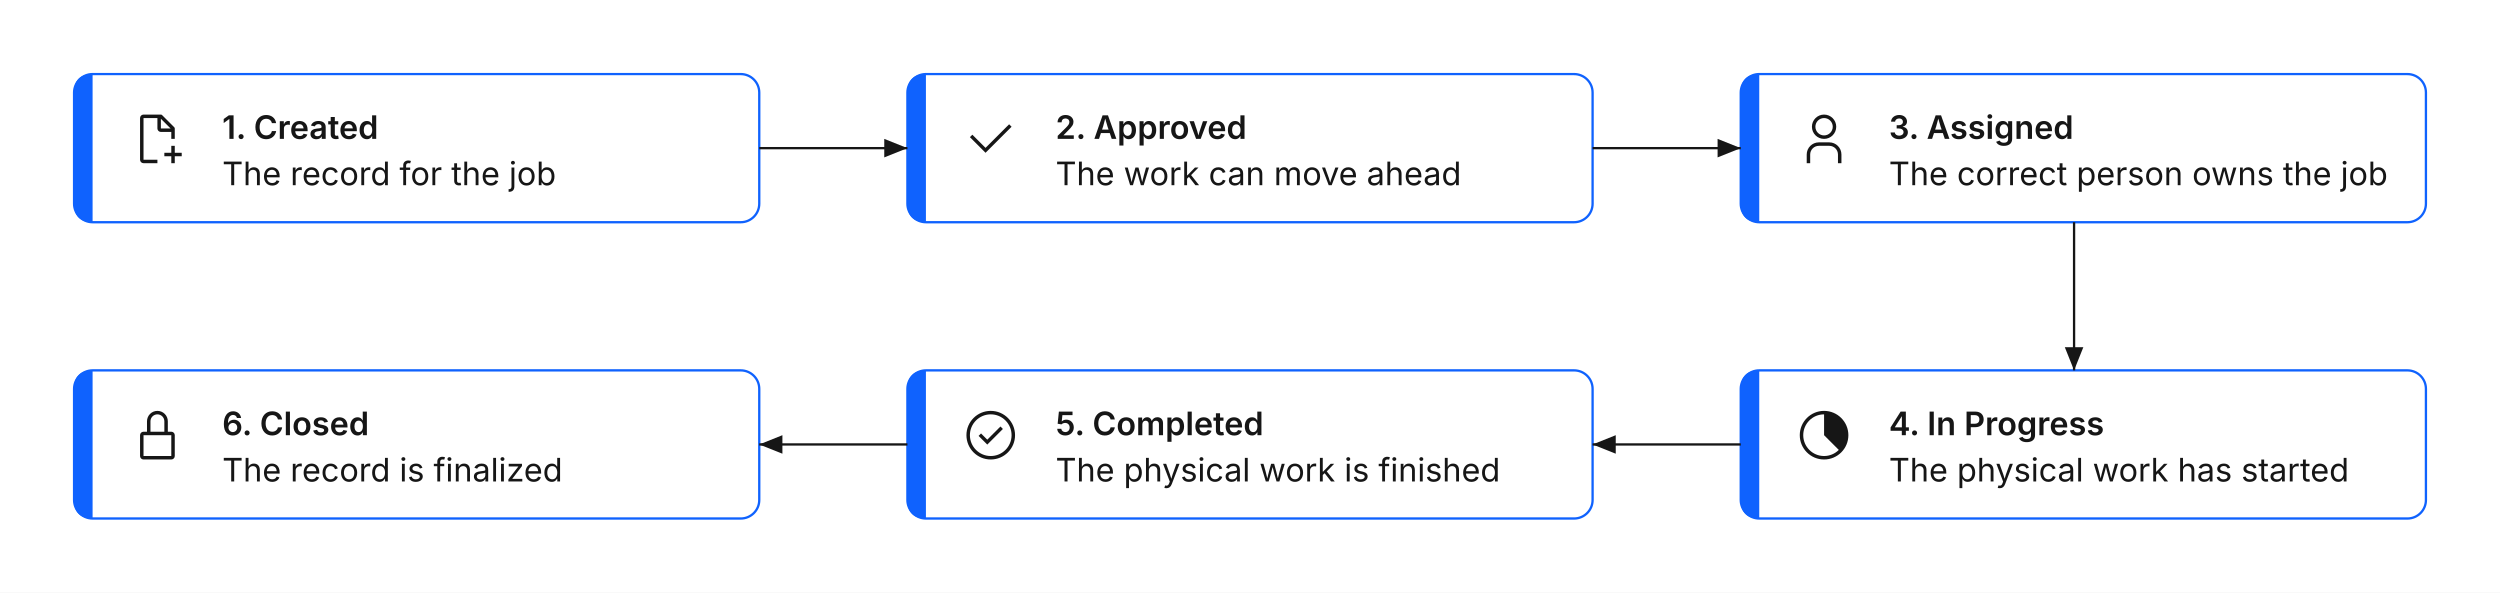
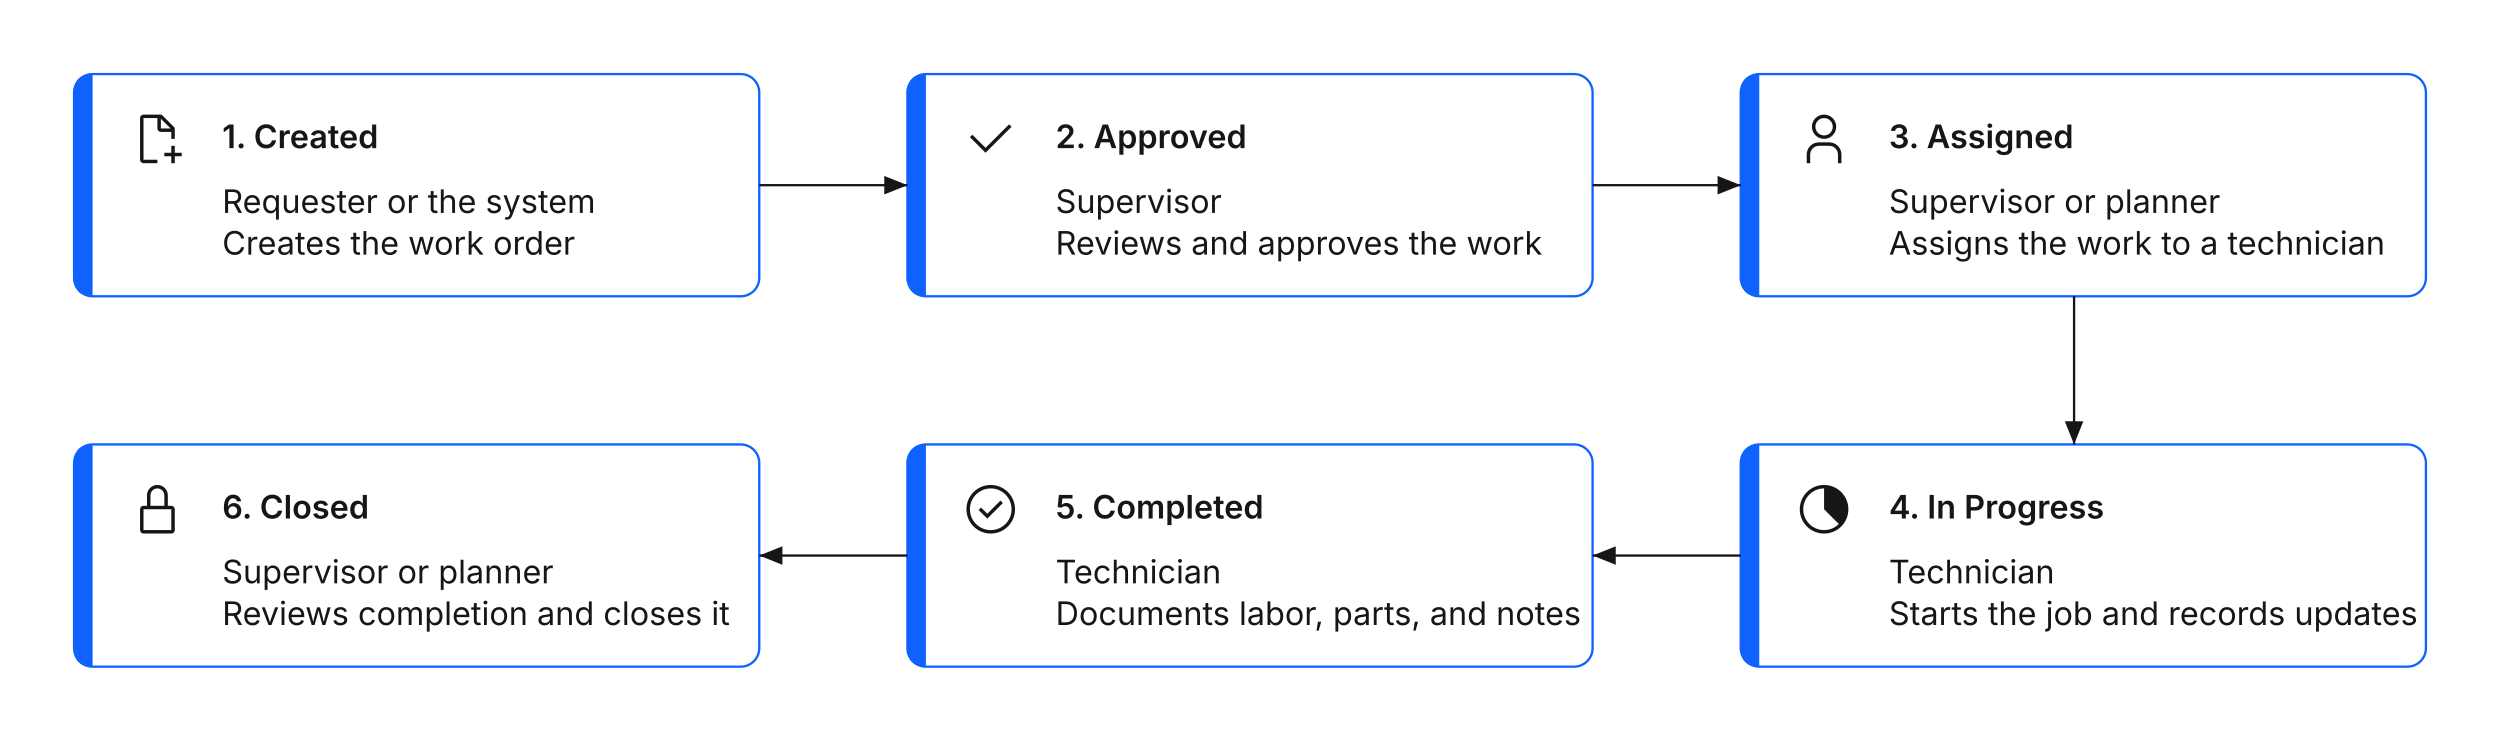
- <svg xmlns="http://www.w3.org/2000/svg" viewBox="0 0 1080 256" width="1080" height="256" role="img" aria-labelledby="t d" style="background:#ffffff; font-family:'IBM Plex Sans', -apple-system, sans-serif;">
+ <svg xmlns="http://www.w3.org/2000/svg" viewBox="0 0 1080 320" width="1080" height="320" role="img" aria-labelledby="t d" style="background:#ffffff; font-family:'IBM Plex Sans', -apple-system, sans-serif;">
  <defs>
    <marker id="arrow" viewBox="0 0 10 10" refX="10" refY="5" markerWidth="10" markerHeight="10" markerUnits="userSpaceOnUse" orient="auto">
      <path d="M 0 1 L 10 5 L 0 9 z" fill="#161616" />
    </marker>
  </defs>
  <rect width="100%" height="100%" fill="#ffffff" />
-   <rect class="node" id="n1" x="32" y="32" width="296" height="64" rx="8" ry="8" fill="#ffffff" stroke="#0f62fe" stroke-width="1" />
-   <path d="M 40 32 Q 32 32 32 40 V 88 Q 32 96 40 96 Z" fill="#0f62fe" />
+   <rect class="node" id="n1" x="32" y="32" width="296" height="96" rx="8" ry="8" fill="#ffffff" stroke="#0f62fe" stroke-width="1" />
+   <path d="M 40 32 Q 32 32 32 40 V 120 Q 32 128 40 128 Z" fill="#0f62fe" />
  <g transform="translate(56 48) scale(0.75)" fill="#161616">
    <path d="M30 24 26 24 26 20 24 20 24 24 20 24 20 26 24 26 24 30 26 30 26 26 30 26 30 24z" />
    <path d="M16,28H8V4h8v6a2.006,2.006,0,0,0,2,2h6v4h2V10a.909.909,0,0,0-.3-.7l-7-7A.909.909,0,0,0,18,2H8A2.006,2.006,0,0,0,6,4V28a2.006,2.006,0,0,0,2,2h8ZM18,4.4,23.6,10H18Z" />
  </g>
-   <text x="96" y="60" font-size="14" font-weight="600" fill="#161616">1. Created</text>
-   <text x="96" y="80" font-size="14" fill="#161616">The record for the job</text>
-   <rect class="node" id="n2" x="392" y="32" width="296" height="64" rx="8" ry="8" fill="#ffffff" stroke="#0f62fe" stroke-width="1" />
-   <path d="M 400 32 Q 392 32 392 40 V 88 Q 392 96 400 96 Z" fill="#0f62fe" />
+   <text x="96" y="64" font-size="14" font-weight="600" fill="#161616">1. Created</text>
+   <text x="96" y="92" font-size="14" fill="#161616">Requester or the system</text>
+   <text x="96" y="110" font-size="14" fill="#161616">Creates the work order</text>
+   <rect class="node" id="n2" x="392" y="32" width="296" height="96" rx="8" ry="8" fill="#ffffff" stroke="#0f62fe" stroke-width="1" />
+   <path d="M 400 32 Q 392 32 392 40 V 120 Q 392 128 400 128 Z" fill="#0f62fe" />
  <g transform="translate(416 48) scale(0.75)" fill="#161616">
    <path d="M13 24 4 15 5.414 13.586 13 21.171 26.586 7.586 28 9 13 24z" />
  </g>
-   <text x="456" y="60" font-size="14" font-weight="600" fill="#161616">2. Approved</text>
-   <text x="456" y="80" font-size="14" fill="#161616">The work can move ahead</text>
-   <rect class="node" id="n3" x="752" y="32" width="296" height="64" rx="8" ry="8" fill="#ffffff" stroke="#0f62fe" stroke-width="1" />
-   <path d="M 760 32 Q 752 32 752 40 V 88 Q 752 96 760 96 Z" fill="#0f62fe" />
+   <text x="456" y="64" font-size="14" font-weight="600" fill="#161616">2. Approved</text>
+   <text x="456" y="92" font-size="14" fill="#161616">Supervisor</text>
+   <text x="456" y="110" font-size="14" fill="#161616">Reviews and approves the work</text>
+   <rect class="node" id="n3" x="752" y="32" width="296" height="96" rx="8" ry="8" fill="#ffffff" stroke="#0f62fe" stroke-width="1" />
+   <path d="M 760 32 Q 752 32 752 40 V 120 Q 752 128 760 128 Z" fill="#0f62fe" />
  <g transform="translate(776 48) scale(0.75)" fill="#161616">
    <path d="M16,4a5,5,0,1,1-5,5,5,5,0,0,1,5-5m0-2a7,7,0,1,0,7,7A7,7,0,0,0,16,2Z" />
    <path d="M26,30H24V25a5,5,0,0,0-5-5H13a5,5,0,0,0-5,5v5H6V25a7,7,0,0,1,7-7h6a7,7,0,0,1,7,7Z" />
  </g>
-   <text x="816" y="60" font-size="14" font-weight="600" fill="#161616">3. Assigned</text>
-   <text x="816" y="80" font-size="14" fill="#161616">The correct person owns the job</text>
-   <rect class="node" id="n4" x="752" y="160" width="296" height="64" rx="8" ry="8" fill="#ffffff" stroke="#0f62fe" stroke-width="1" />
-   <path d="M 760 160 Q 752 160 752 168 V 216 Q 752 224 760 224 Z" fill="#0f62fe" />
-   <g transform="translate(776 176) scale(0.75)" fill="#161616">
+   <text x="816" y="64" font-size="14" font-weight="600" fill="#161616">3. Assigned</text>
+   <text x="816" y="92" font-size="14" fill="#161616">Supervisor or planner</text>
+   <text x="816" y="110" font-size="14" fill="#161616">Assigns the work to a technician</text>
+   <rect class="node" id="n4" x="752" y="192" width="296" height="96" rx="8" ry="8" fill="#ffffff" stroke="#0f62fe" stroke-width="1" />
+   <path d="M 760 192 Q 752 192 752 200 V 280 Q 752 288 760 288 Z" fill="#0f62fe" />
+   <g transform="translate(776 208) scale(0.75)" fill="#161616">
    <path d="M16,2A14,14,0,1,0,30,16,14.016,14.016,0,0,0,16,2Zm0,26A12,12,0,0,1,16,4V16l8.481,8.481A11.963,11.963,0,0,1,16,28Z" />
  </g>
-   <text x="816" y="188" font-size="14" font-weight="600" fill="#161616">4. In Progress</text>
-   <text x="816" y="208" font-size="14" fill="#161616">The physical work has started</text>
-   <rect class="node" id="n5" x="392" y="160" width="296" height="64" rx="8" ry="8" fill="#ffffff" stroke="#0f62fe" stroke-width="1" />
-   <path d="M 400 160 Q 392 160 392 168 V 216 Q 392 224 400 224 Z" fill="#0f62fe" />
-   <g transform="translate(416 176) scale(0.75)" fill="#161616">
+   <text x="816" y="224" font-size="14" font-weight="600" fill="#161616">4. In Progress</text>
+   <text x="816" y="252" font-size="14" fill="#161616">Technician</text>
+   <text x="816" y="270" font-size="14" fill="#161616">Starts the job and records updates</text>
+   <rect class="node" id="n5" x="392" y="192" width="296" height="96" rx="8" ry="8" fill="#ffffff" stroke="#0f62fe" stroke-width="1" />
+   <path d="M 400 192 Q 392 192 392 200 V 280 Q 392 288 400 288 Z" fill="#0f62fe" />
+   <g transform="translate(416 208) scale(0.75)" fill="#161616">
    <path d="M14 21.414 9 16.413 10.413 15 14 18.586 21.585 11 23 12.415 14 21.414z" />
    <path d="M16,2A14,14,0,1,0,30,16,14,14,0,0,0,16,2Zm0,26A12,12,0,1,1,28,16,12,12,0,0,1,16,28Z" />
  </g>
-   <text x="456" y="188" font-size="14" font-weight="600" fill="#161616">5. Completed</text>
-   <text x="456" y="208" font-size="14" fill="#161616">The physical work is finished</text>
-   <rect class="node" id="n6" x="32" y="160" width="296" height="64" rx="8" ry="8" fill="#ffffff" stroke="#0f62fe" stroke-width="1" />
-   <path d="M 40 160 Q 32 160 32 168 V 216 Q 32 224 40 224 Z" fill="#0f62fe" />
-   <g transform="translate(56 176) scale(0.75)" fill="#161616">
+   <text x="456" y="224" font-size="14" font-weight="600" fill="#161616">5. Completed</text>
+   <text x="456" y="252" font-size="14" fill="#161616">Technician</text>
+   <text x="456" y="270" font-size="14" fill="#161616">Documents labor, parts, and notes</text>
+   <rect class="node" id="n6" x="32" y="192" width="296" height="96" rx="8" ry="8" fill="#ffffff" stroke="#0f62fe" stroke-width="1" />
+   <path d="M 40 192 Q 32 192 32 200 V 280 Q 32 288 40 288 Z" fill="#0f62fe" />
+   <g transform="translate(56 208) scale(0.75)" fill="#161616">
    <path d="M24,14H22V8A6,6,0,0,0,10,8v6H8a2,2,0,0,0-2,2V28a2,2,0,0,0,2,2H24a2,2,0,0,0,2-2V16A2,2,0,0,0,24,14ZM12,8a4,4,0,0,1,8,0v6H12ZM24,28H8V16H24Z" />
  </g>
-   <text x="96" y="188" font-size="14" font-weight="600" fill="#161616">6. Closed</text>
-   <text x="96" y="208" font-size="14" fill="#161616">The record is finalized</text>
-   <path class="connector" id="k1" data-from="n1" data-to="n2" fill="none" stroke="#161616" stroke-width="1" marker-end="url(#arrow)" d="M 328 64 H 392" />
-   <path class="connector" id="k2" data-from="n2" data-to="n3" fill="none" stroke="#161616" stroke-width="1" marker-end="url(#arrow)" d="M 688 64 H 752" />
-   <path class="connector" id="k3" data-from="n3" data-to="n4" fill="none" stroke="#161616" stroke-width="1" marker-end="url(#arrow)" d="M 896 96 V 160" />
-   <path class="connector" id="k4" data-from="n4" data-to="n5" fill="none" stroke="#161616" stroke-width="1" marker-end="url(#arrow)" d="M 752 192 H 688" />
-   <path class="connector" id="k5" data-from="n5" data-to="n6" fill="none" stroke="#161616" stroke-width="1" marker-end="url(#arrow)" d="M 392 192 H 328" />
+   <text x="96" y="224" font-size="14" font-weight="600" fill="#161616">6. Closed</text>
+   <text x="96" y="252" font-size="14" fill="#161616">Supervisor or planner</text>
+   <text x="96" y="270" font-size="14" fill="#161616">Reviews completion and closes it</text>
+   <path class="connector" id="k1" data-from="n1" data-to="n2" fill="none" stroke="#161616" stroke-width="1" marker-end="url(#arrow)" d="M 328 80 H 392" />
+   <path class="connector" id="k2" data-from="n2" data-to="n3" fill="none" stroke="#161616" stroke-width="1" marker-end="url(#arrow)" d="M 688 80 H 752" />
+   <path class="connector" id="k3" data-from="n3" data-to="n4" fill="none" stroke="#161616" stroke-width="1" marker-end="url(#arrow)" d="M 896 128 V 192" />
+   <path class="connector" id="k4" data-from="n4" data-to="n5" fill="none" stroke="#161616" stroke-width="1" marker-end="url(#arrow)" d="M 752 240 H 688" />
+   <path class="connector" id="k5" data-from="n5" data-to="n6" fill="none" stroke="#161616" stroke-width="1" marker-end="url(#arrow)" d="M 392 240 H 328" />
</svg>
